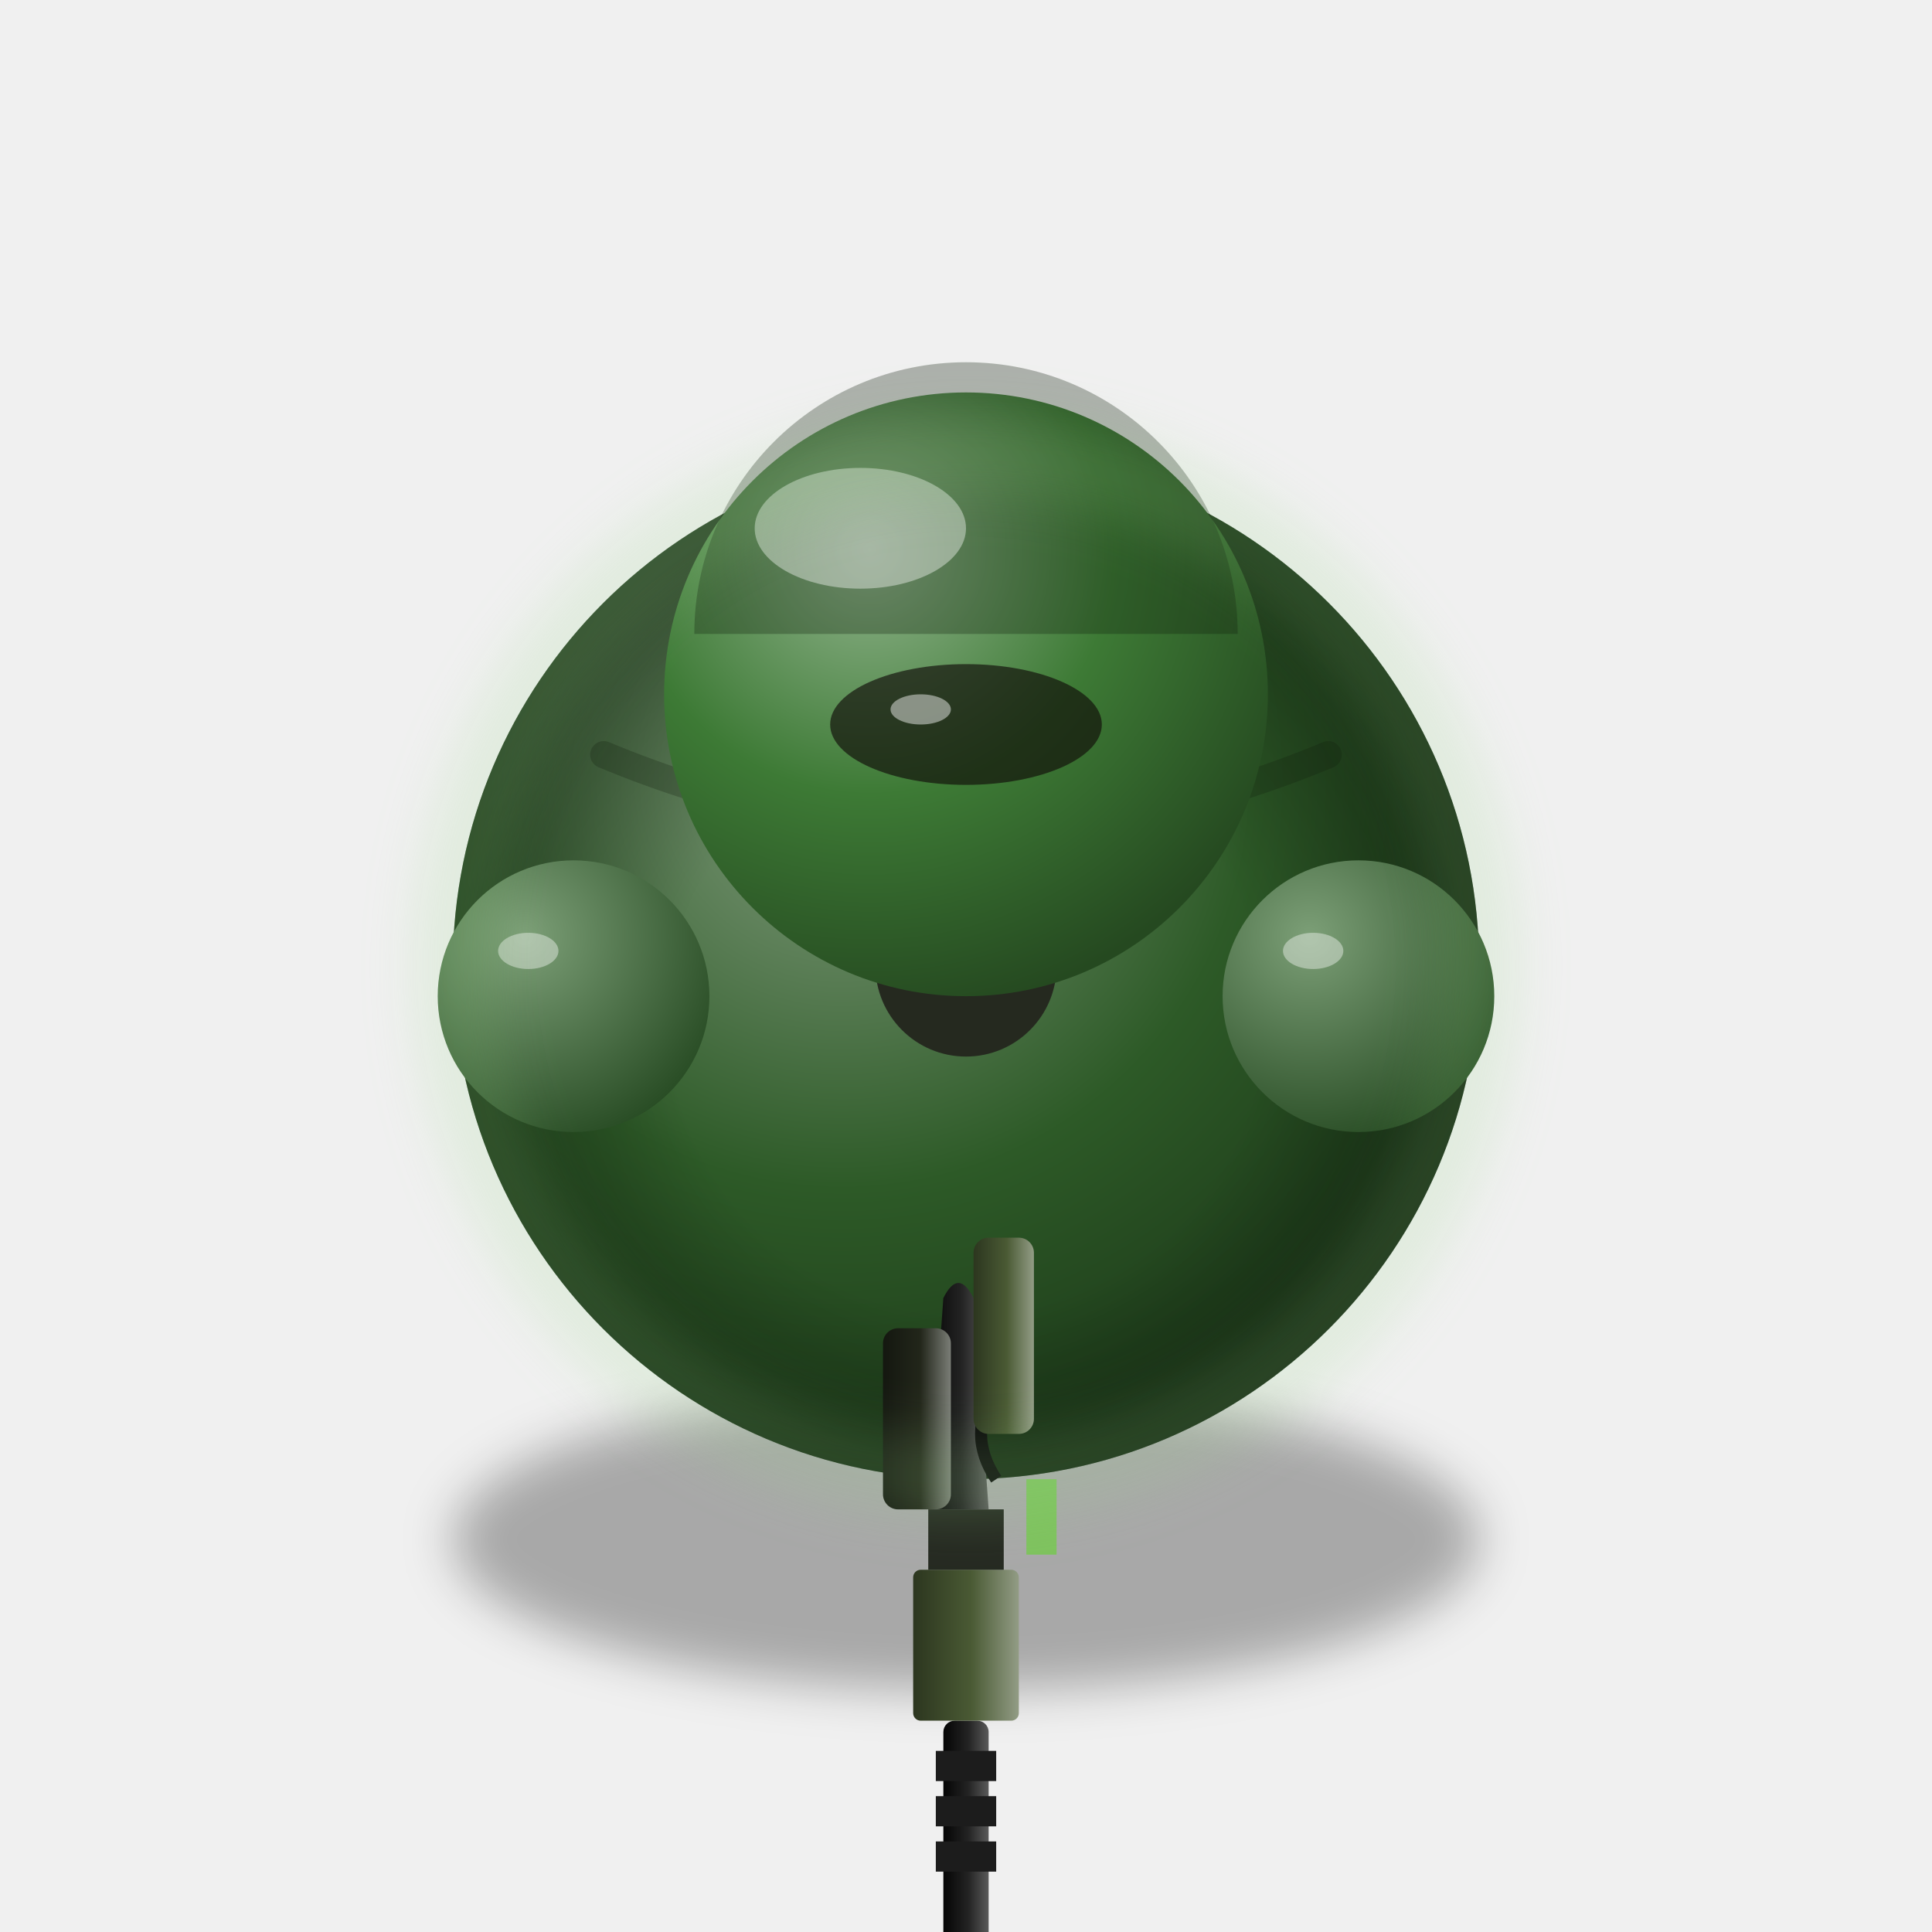
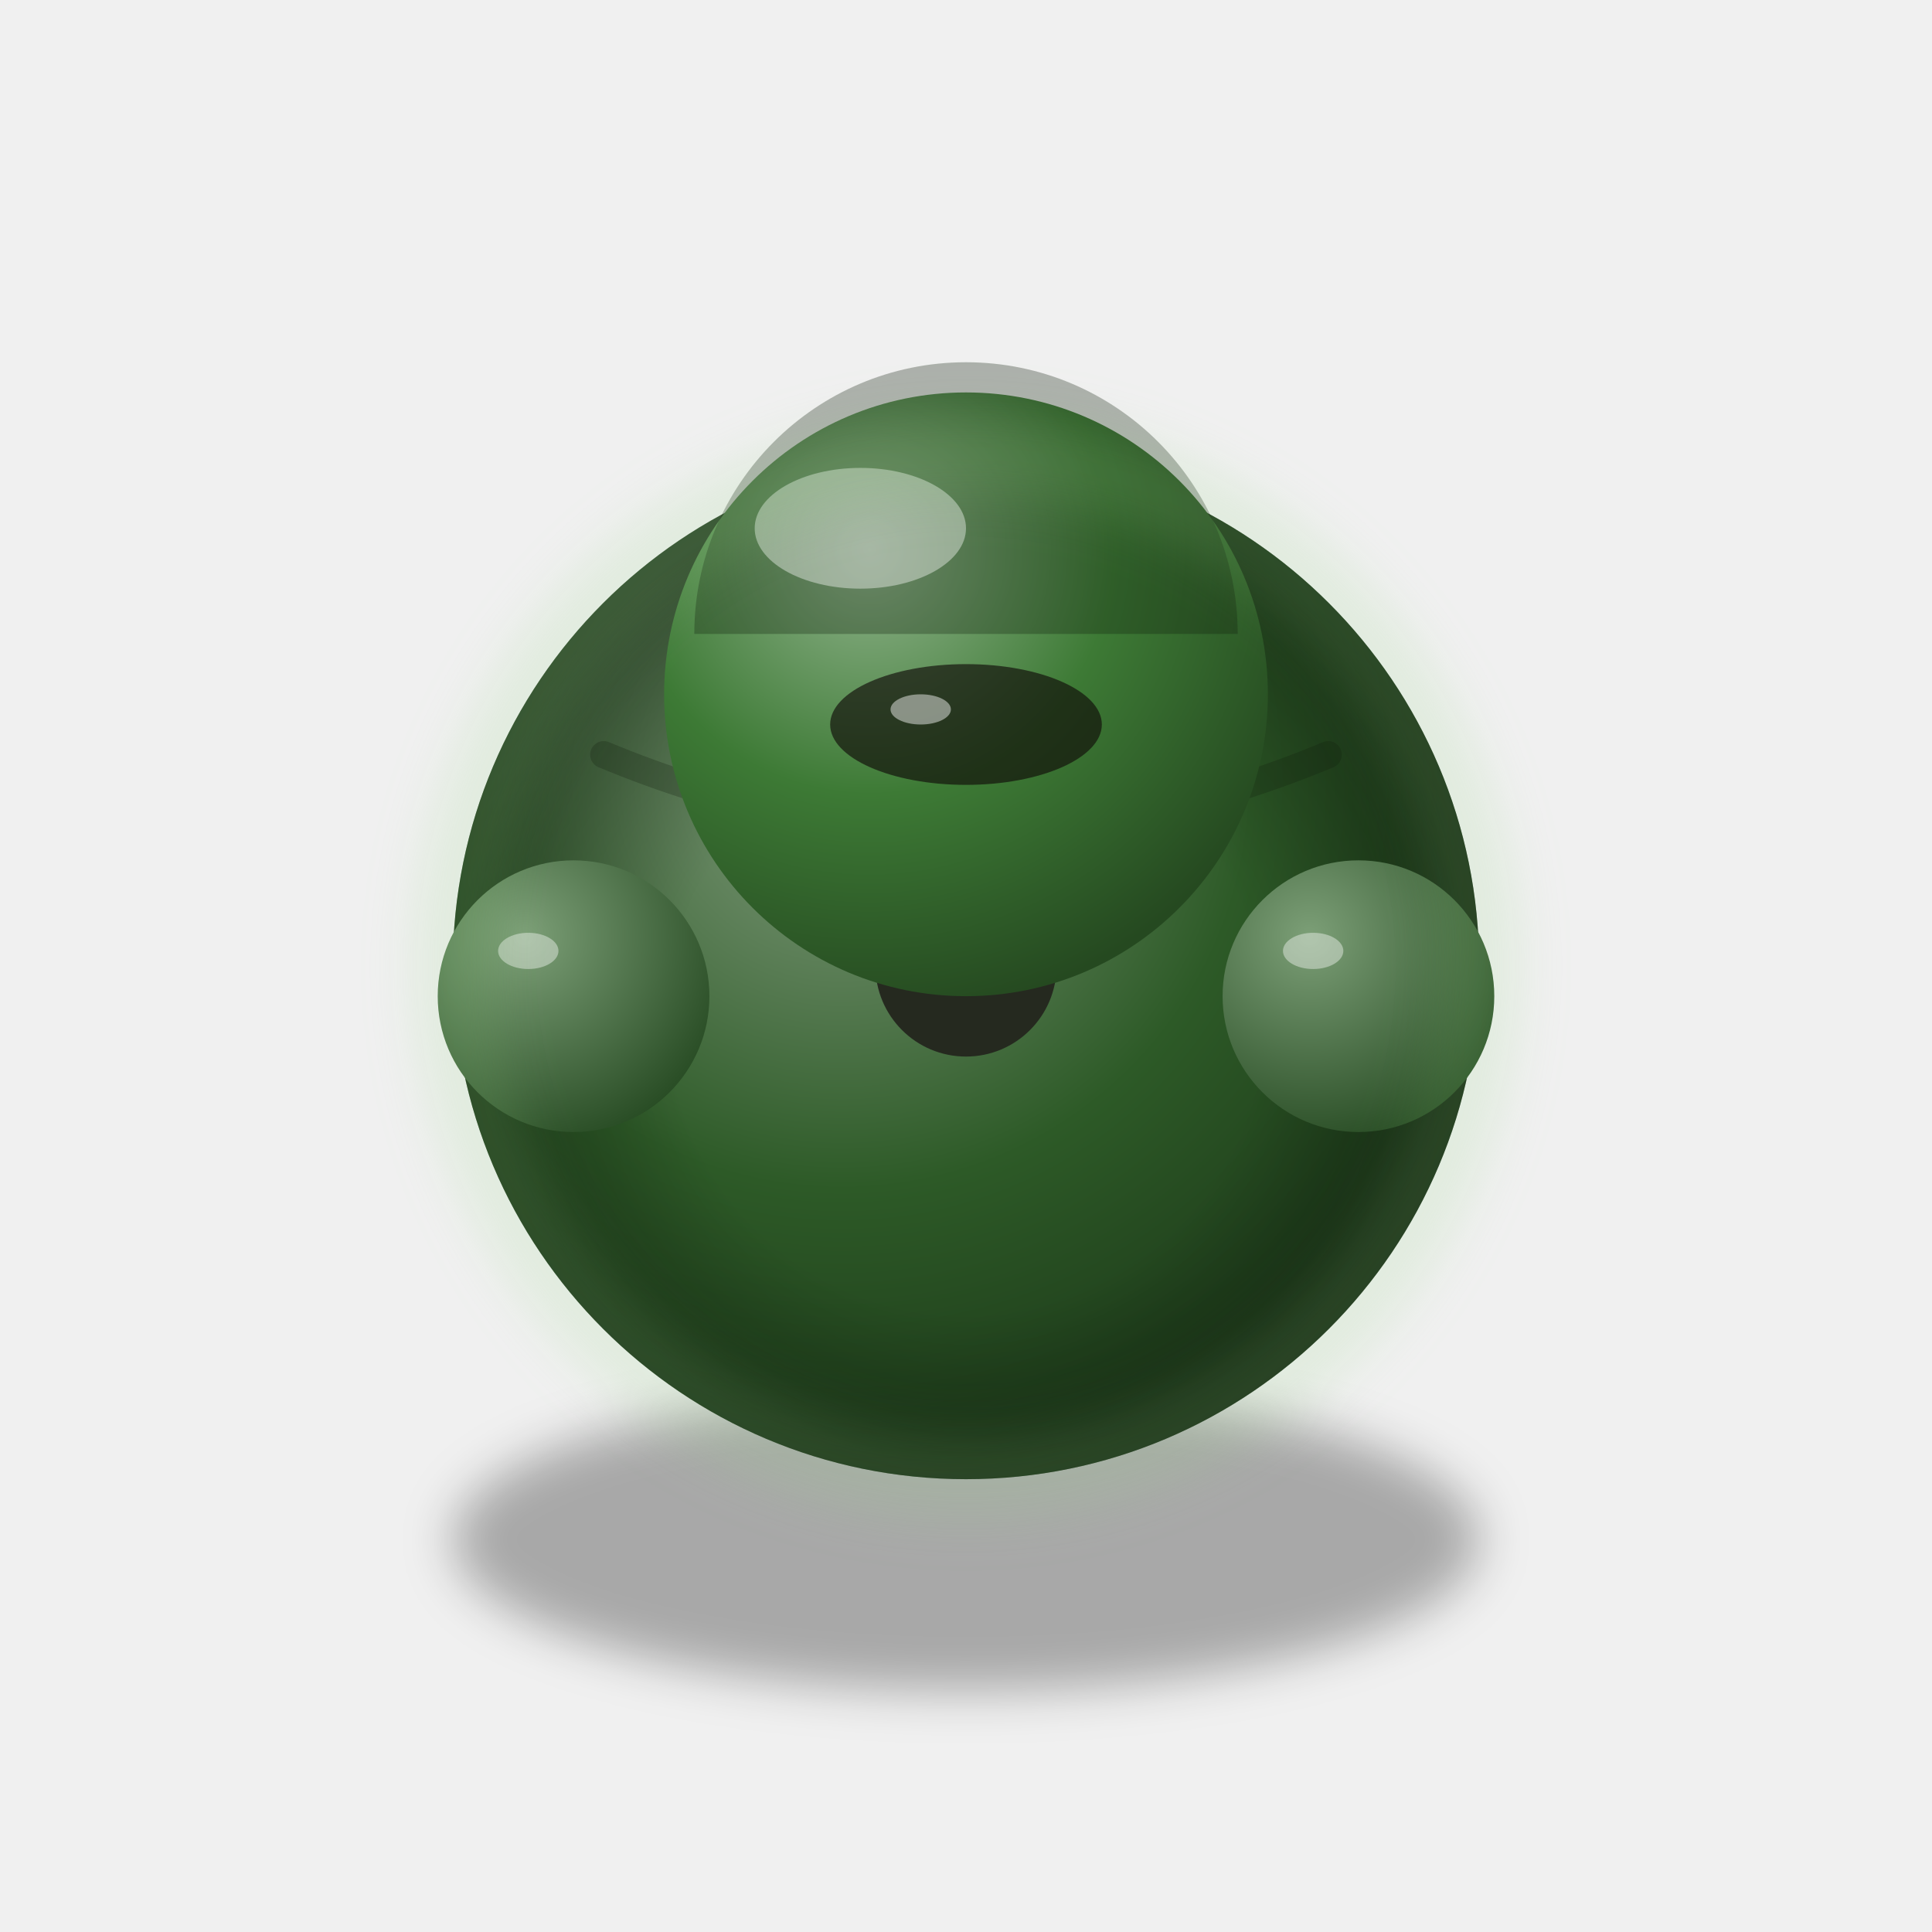
<svg xmlns="http://www.w3.org/2000/svg" viewBox="0 0 128 128">
  <defs>
    <filter id="fxBlur" x="-60%" y="-60%" width="220%" height="220%">
      <feGaussianBlur stdDeviation="1.6" />
    </filter>
    <radialGradient id="body" cx="38%" cy="32%" r="72%">
      <stop offset="0%" stop-color="#819c7d" />
      <stop offset="55%" stop-color="#2d5a27" />
      <stop offset="100%" stop-color="#1a3417" />
    </radialGradient>
    <radialGradient id="helmet" cx="34%" cy="26%" r="78%">
      <stop offset="0%" stop-color="#94b690" />
      <stop offset="52%" stop-color="#3d7a35" />
      <stop offset="100%" stop-color="#254920" />
    </radialGradient>
    <radialGradient id="arm" cx="32%" cy="28%" r="85%">
      <stop offset="0%" stop-color="#7c9f77" />
      <stop offset="100%" stop-color="#22461e" />
    </radialGradient>
    <radialGradient id="pack" cx="38%" cy="30%" r="75%">
      <stop offset="0%" stop-color="#505b4b" />
      <stop offset="100%" stop-color="#0f190b" />
    </radialGradient>
    <linearGradient id="gun" x1="0%" y1="0%" x2="100%" y2="0%">
      <stop offset="0%" stop-color="#5a5a5a" />
      <stop offset="45%" stop-color="#232323" />
      <stop offset="100%" stop-color="#050505" />
    </linearGradient>
    <radialGradient id="ao" cx="50%" cy="55%" r="52%">
      <stop offset="55%" stop-color="#000" stop-opacity="0" />
      <stop offset="100%" stop-color="#000" stop-opacity="0.38" />
    </radialGradient>
    <linearGradient id="g_stock" x1="0%" y1="0%" x2="100%" y2="0%">
      <stop offset="0%" stop-color="#929c85" />
      <stop offset="45%" stop-color="#4a5a34" />
      <stop offset="100%" stop-color="#2c361f" />
    </linearGradient>
    <linearGradient id="g_grip" x1="0%" y1="0%" x2="100%" y2="0%">
      <stop offset="0%" stop-color="#7a7d76" />
      <stop offset="45%" stop-color="#22261a" />
      <stop offset="100%" stop-color="#141710" />
    </linearGradient>
  </defs>
  <ellipse cx="64" cy="102" rx="34" ry="10" fill="#000" opacity="0.3" filter="url(#fxBlur)" />
  <ellipse cx="64" cy="78" rx="22" ry="18" fill="url(#pack)" />
  <path d="M48 68 Q64 78 80 68" stroke="#000" stroke-width="2" opacity="0.2" fill="none" />
  <circle cx="64" cy="64" r="34" fill="url(#body)" />
  <circle cx="64" cy="64" r="34" fill="url(#ao)" />
  <path d="M40 50 Q64 60 88 50" stroke="#0f1a0a" stroke-width="1.8" fill="none" opacity="0.25" stroke-linecap="round" />
  <circle cx="64" cy="64" r="6" fill="#25291f" />
  <ellipse cx="61" cy="61" rx="2" ry="1.3" fill="#fff" opacity="0.5" />
  <circle cx="64" cy="46" r="20" fill="url(#helmet)" />
  <path d="M46 42 A18 18 0 0 1 82 42" fill="#0f1a0a" opacity="0.3" />
  <ellipse cx="57" cy="35" rx="7" ry="4" fill="#fff" opacity="0.4" />
  <ellipse cx="64" cy="48" rx="9" ry="4" fill="#100a08" opacity="0.65" />
  <ellipse cx="61" cy="47" rx="2" ry="1" fill="#fff" opacity="0.45" />
-   <g transform="translate(64,94) rotate(180) scale(0.5) translate(-15,-84)">
-     <rect x="12" y="0" width="6" height="44" rx="1.5" fill="url(#gun)" />
-     <rect x="9" y="4" width="12" height="10" rx="1.5" fill="#242822" />
-     <rect x="14" y="0" width="2" height="6" fill="#0a0a0a" />
-     <rect x="8" y="44" width="14" height="20" rx="1" fill="url(#g_stock)" />
-     <rect x="11" y="24" width="8" height="4" fill="#1c1c1c" />
-     <rect x="11" y="30" width="8" height="4" fill="#1c1c1c" />
-     <rect x="11" y="36" width="8" height="4" fill="#1c1c1c" />
-     <rect x="10" y="64" width="10" height="8" fill="#252921" />
-     <path d="M12 72 L20 72 L18 100 Q16 104 14 100 Z" fill="url(#gun)" />
-     <rect x="3" y="66" width="4" height="10" fill="#7ec25e" />
-     <rect x="17" y="72" width="9" height="24" rx="2" fill="url(#g_grip)" />
-     <path d="M11 76 Q15 82 11 88" stroke="#0a0a0a" stroke-width="1.6" fill="none" />
-     <rect x="6" y="82" width="8" height="26" rx="2" fill="url(#g_stock)" />
-   </g>
  <circle cx="38" cy="66" r="9" fill="url(#arm)" />
  <circle cx="90" cy="66" r="9" fill="url(#arm)" />
  <ellipse cx="35" cy="63" rx="2" ry="1.2" fill="#fff" opacity="0.4" />
  <ellipse cx="87" cy="63" rx="2" ry="1.2" fill="#fff" opacity="0.4" />
  <circle cx="64" cy="64" r="34" fill="none" stroke="#9ad88a" stroke-width="5.5" opacity="0.17" filter="url(#fxBlur)" />
</svg>
